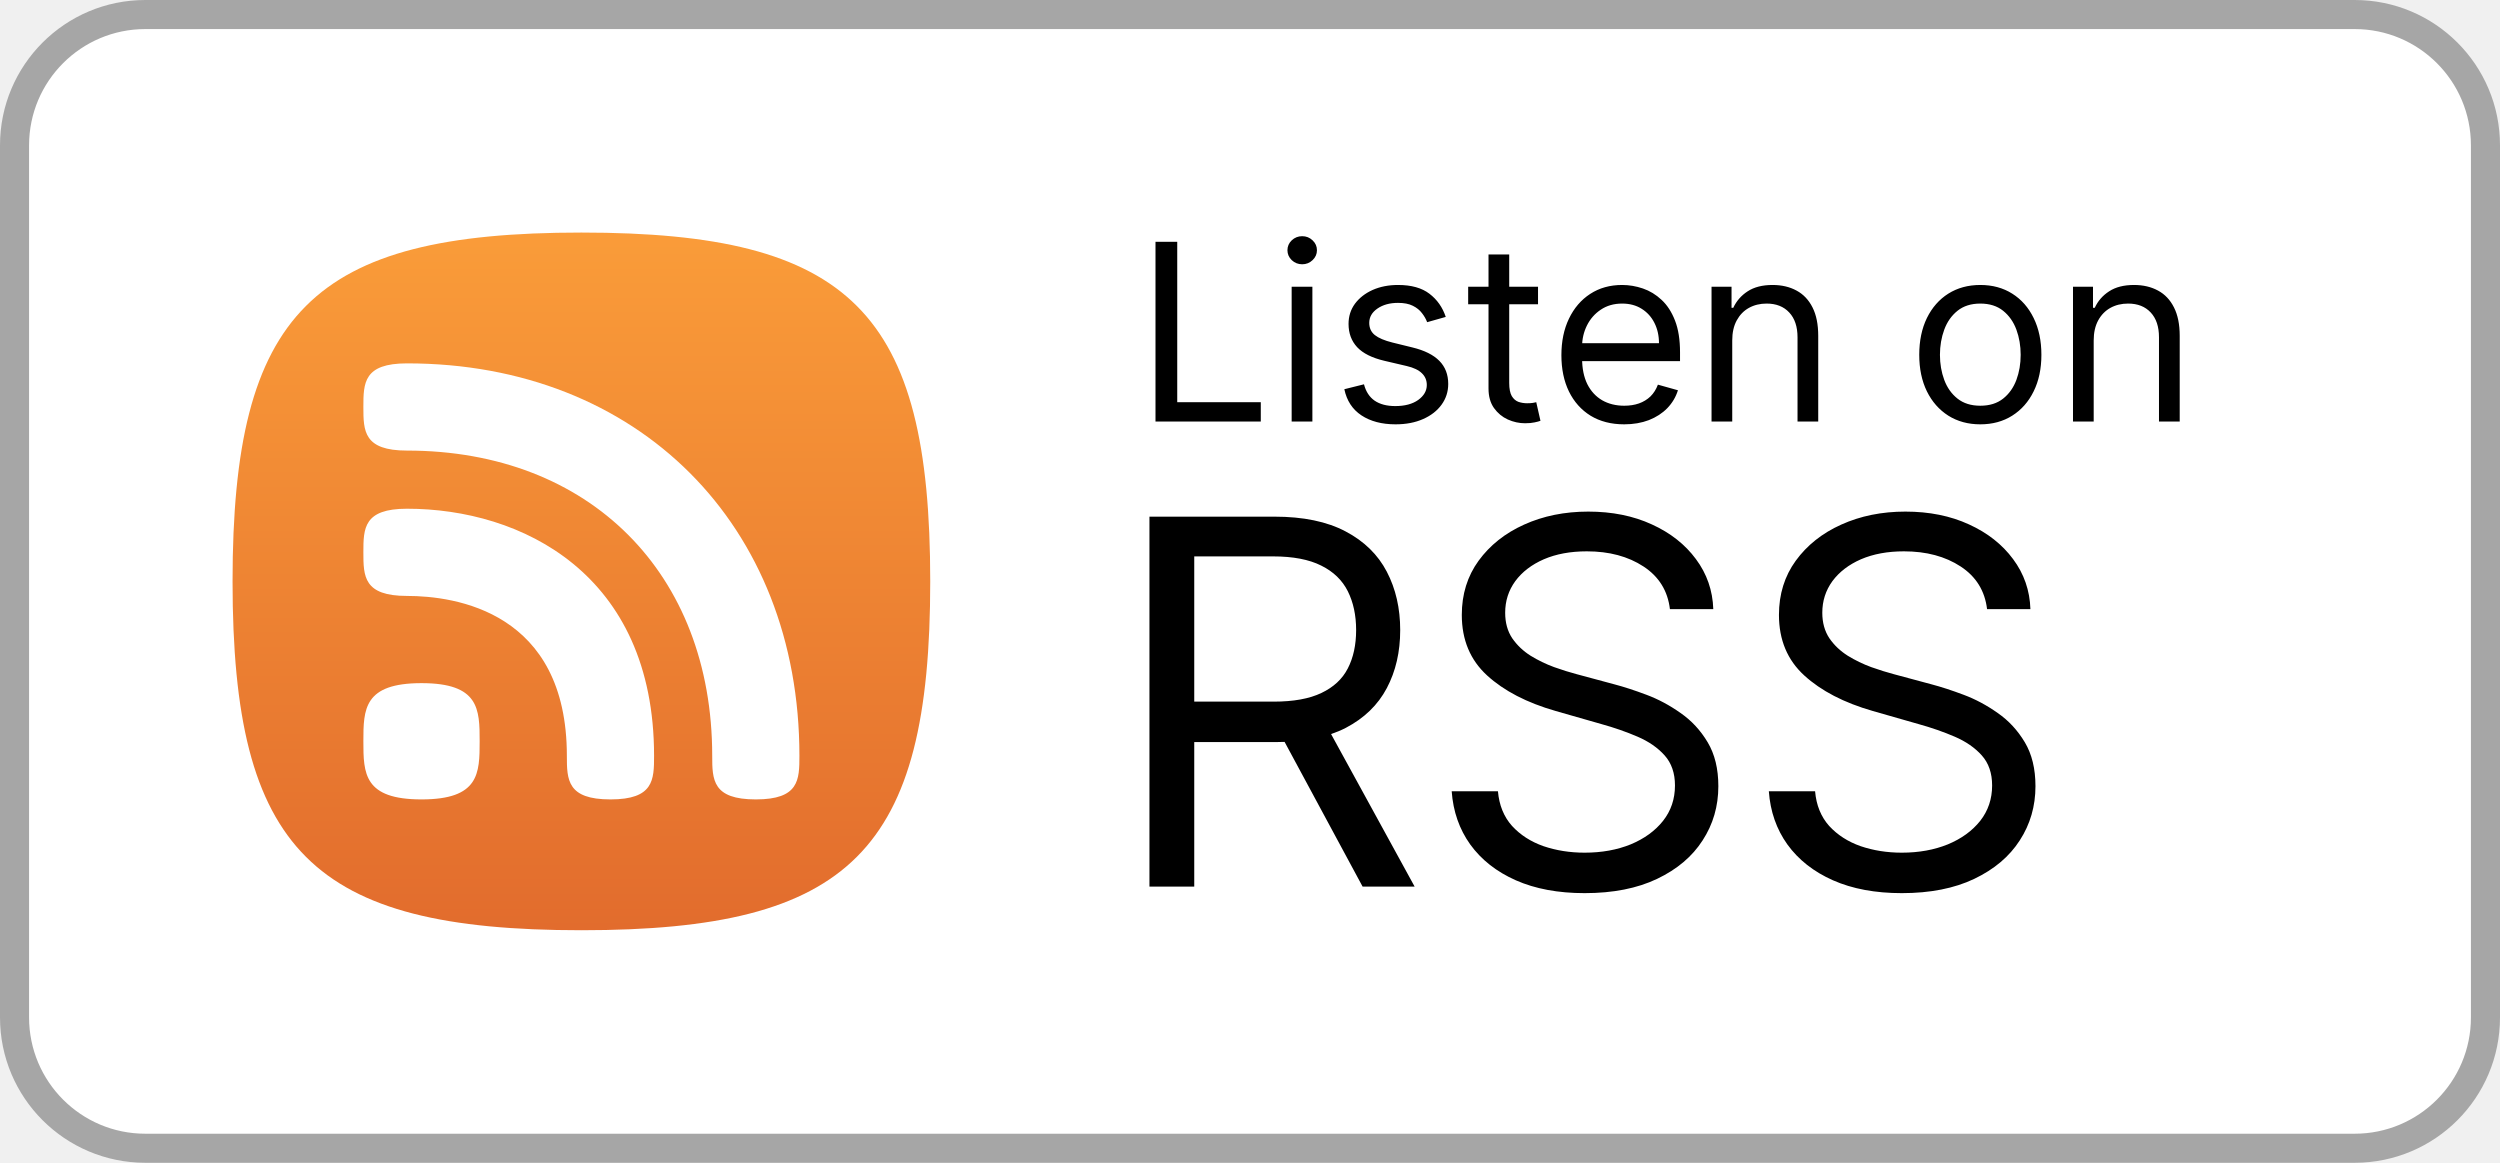
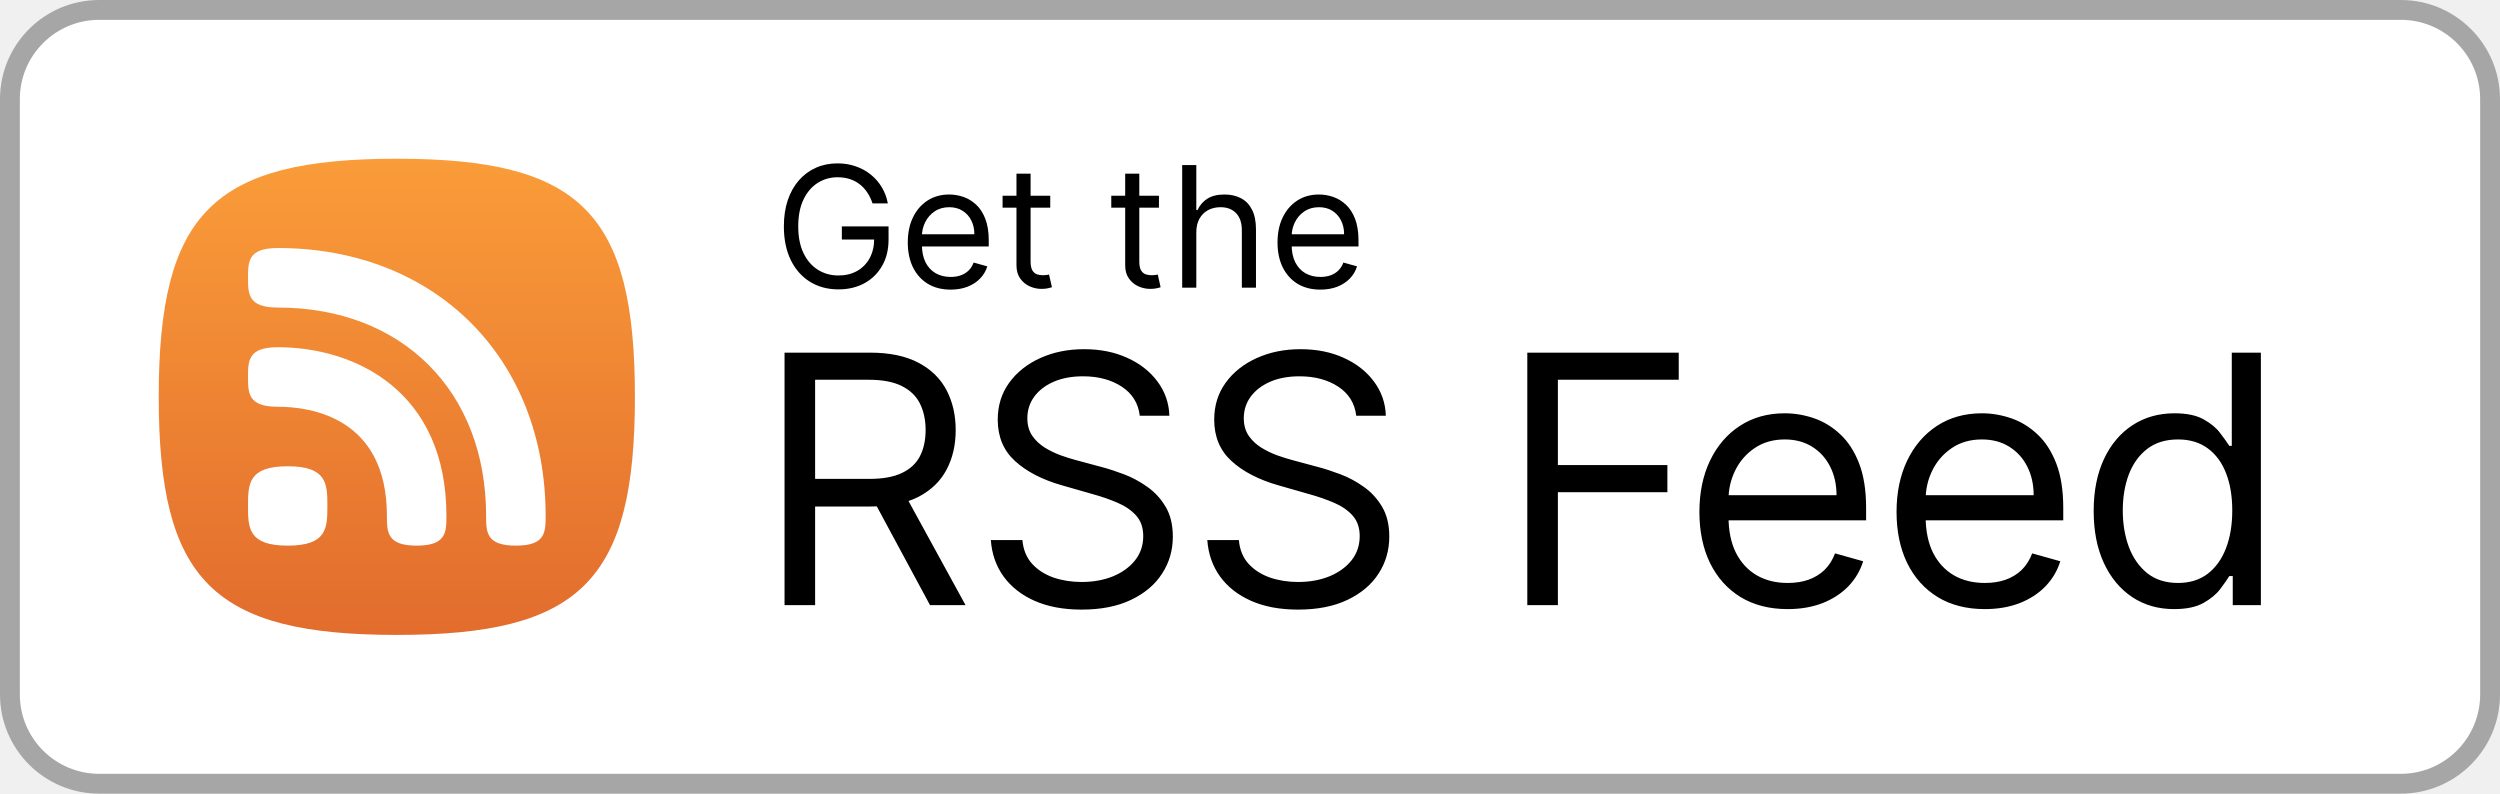
- <svg xmlns="http://www.w3.org/2000/svg" width="86" height="40" viewBox="0 0 86 40" fill="none">
-   <rect x="0.5" y="0.5" width="85" height="39" rx="4.5" fill="white" />
+ <svg xmlns="http://www.w3.org/2000/svg" width="126" height="40" viewBox="0 0 126 40" fill="none">
+   <rect x="0.5" y="0.5" width="125" height="39" rx="4.5" fill="white" />
  <path fill-rule="evenodd" clip-rule="evenodd" d="M10.525 29.475C8.683 27.634 8 24.634 8 20C8 15.366 8.683 12.366 10.525 10.525C12.366 8.683 15.366 8 20 8C24.634 8 27.634 8.683 29.475 10.525C31.317 12.366 32 15.366 32 20C32 24.634 31.317 27.634 29.475 29.475C27.634 31.317 24.634 32 20 32C15.366 32 12.366 31.317 10.525 29.475Z" fill="url(#paint0_linear_115_1972)" />
  <path fill-rule="evenodd" clip-rule="evenodd" d="M14 12.5C12.511 12.5 12.5 13.171 12.5 14C12.5 14.828 12.511 15.5 14 15.5C20.28 15.5 24.5 19.72 24.5 26C24.5 26.828 24.512 27.5 26 27.5C27.488 27.5 27.5 26.828 27.5 26C27.5 18.052 21.949 12.5 14 12.5ZM12.5 25.5C12.5 24.395 12.515 23.5 14.5 23.5C16.485 23.5 16.5 24.395 16.5 25.5C16.5 26.605 16.485 27.5 14.5 27.5C12.515 27.5 12.5 26.605 12.5 25.5ZM12.5 19C12.5 18.172 12.511 17.5 14 17.5C17.921 17.5 22.5 19.726 22.5 26C22.5 26.828 22.488 27.5 21 27.5C19.512 27.5 19.5 26.828 19.5 26C19.5 21.036 15.654 20.5 14 20.5C12.511 20.5 12.5 19.828 12.5 19Z" fill="white" />
-   <path d="M39.749 14.5V8.318H40.497V13.836H43.371V14.5H39.749ZM44.433 14.5V9.864H45.146V14.5H44.433ZM44.795 9.091C44.657 9.091 44.537 9.044 44.436 8.949C44.338 8.854 44.288 8.741 44.288 8.608C44.288 8.475 44.338 8.361 44.436 8.267C44.537 8.172 44.657 8.125 44.795 8.125C44.934 8.125 45.053 8.172 45.152 8.267C45.252 8.361 45.303 8.475 45.303 8.608C45.303 8.741 45.252 8.854 45.152 8.949C45.053 9.044 44.934 9.091 44.795 9.091ZM49.734 10.902L49.094 11.083C49.054 10.976 48.995 10.873 48.916 10.772C48.84 10.67 48.735 10.585 48.602 10.519C48.47 10.452 48.3 10.419 48.092 10.419C47.809 10.419 47.572 10.484 47.383 10.615C47.196 10.744 47.102 10.908 47.102 11.107C47.102 11.284 47.167 11.424 47.295 11.527C47.424 11.629 47.626 11.715 47.899 11.783L48.587 11.952C49.002 12.053 49.311 12.207 49.514 12.414C49.717 12.62 49.819 12.884 49.819 13.208C49.819 13.474 49.742 13.711 49.59 13.921C49.439 14.13 49.227 14.295 48.956 14.415C48.684 14.536 48.368 14.597 48.008 14.597C47.535 14.597 47.144 14.494 46.834 14.289C46.524 14.084 46.328 13.784 46.245 13.389L46.921 13.22C46.986 13.47 47.107 13.657 47.286 13.782C47.468 13.906 47.704 13.969 47.996 13.969C48.328 13.969 48.591 13.898 48.787 13.758C48.984 13.615 49.082 13.444 49.082 13.244C49.082 13.083 49.026 12.948 48.913 12.84C48.801 12.729 48.628 12.647 48.394 12.592L47.621 12.411C47.197 12.311 46.885 12.155 46.686 11.943C46.489 11.73 46.39 11.463 46.39 11.143C46.39 10.882 46.463 10.65 46.61 10.449C46.759 10.248 46.962 10.09 47.217 9.975C47.475 9.861 47.766 9.803 48.092 9.803C48.551 9.803 48.911 9.904 49.173 10.105C49.437 10.306 49.624 10.572 49.734 10.902ZM52.908 9.864V10.467H50.505V9.864H52.908ZM51.205 8.753H51.917V13.172C51.917 13.373 51.947 13.524 52.005 13.625C52.065 13.723 52.142 13.79 52.234 13.824C52.329 13.856 52.429 13.872 52.533 13.872C52.612 13.872 52.676 13.868 52.727 13.86C52.777 13.85 52.817 13.842 52.847 13.836L52.992 14.476C52.944 14.494 52.876 14.512 52.79 14.53C52.703 14.55 52.594 14.56 52.461 14.56C52.26 14.56 52.062 14.517 51.869 14.431C51.678 14.344 51.519 14.212 51.392 14.035C51.267 13.858 51.205 13.635 51.205 13.365V8.753ZM55.873 14.597C55.426 14.597 55.041 14.498 54.717 14.301C54.395 14.102 54.147 13.824 53.972 13.468C53.798 13.11 53.712 12.693 53.712 12.218C53.712 11.743 53.798 11.325 53.972 10.962C54.147 10.598 54.39 10.314 54.702 10.111C55.016 9.906 55.382 9.803 55.801 9.803C56.042 9.803 56.281 9.844 56.516 9.924C56.752 10.005 56.966 10.135 57.159 10.316C57.352 10.495 57.506 10.733 57.621 11.029C57.736 11.325 57.793 11.689 57.793 12.121V12.423H54.219V11.807H57.069C57.069 11.546 57.016 11.312 56.912 11.107C56.809 10.902 56.662 10.74 56.471 10.621C56.282 10.502 56.058 10.443 55.801 10.443C55.517 10.443 55.272 10.514 55.064 10.655C54.859 10.793 54.701 10.974 54.59 11.198C54.48 11.421 54.424 11.661 54.424 11.916V12.327C54.424 12.677 54.485 12.974 54.605 13.217C54.728 13.459 54.898 13.643 55.116 13.77C55.333 13.894 55.586 13.957 55.873 13.957C56.06 13.957 56.229 13.931 56.38 13.878C56.533 13.824 56.665 13.743 56.776 13.637C56.886 13.528 56.972 13.393 57.032 13.232L57.721 13.425C57.648 13.659 57.526 13.864 57.355 14.041C57.184 14.216 56.973 14.353 56.721 14.452C56.47 14.548 56.187 14.597 55.873 14.597ZM59.589 11.711V14.5H58.877V9.864H59.565V10.588H59.625C59.734 10.353 59.899 10.164 60.12 10.021C60.342 9.876 60.627 9.803 60.977 9.803C61.291 9.803 61.566 9.868 61.801 9.996C62.037 10.123 62.22 10.316 62.351 10.576C62.482 10.834 62.547 11.16 62.547 11.554V14.5H61.835V11.602C61.835 11.238 61.74 10.954 61.551 10.751C61.362 10.546 61.102 10.443 60.772 10.443C60.545 10.443 60.342 10.492 60.163 10.591C59.985 10.69 59.846 10.834 59.743 11.023C59.64 11.212 59.589 11.441 59.589 11.711ZM68.123 14.597C67.704 14.597 67.337 14.497 67.021 14.298C66.707 14.098 66.462 13.82 66.285 13.462C66.11 13.104 66.022 12.685 66.022 12.206C66.022 11.723 66.11 11.301 66.285 10.941C66.462 10.581 66.707 10.301 67.021 10.102C67.337 9.903 67.704 9.803 68.123 9.803C68.541 9.803 68.908 9.903 69.222 10.102C69.538 10.301 69.783 10.581 69.958 10.941C70.135 11.301 70.224 11.723 70.224 12.206C70.224 12.685 70.135 13.104 69.958 13.462C69.783 13.82 69.538 14.098 69.222 14.298C68.908 14.497 68.541 14.597 68.123 14.597ZM68.123 13.957C68.441 13.957 68.703 13.875 68.908 13.712C69.113 13.549 69.265 13.335 69.364 13.069C69.462 12.804 69.511 12.516 69.511 12.206C69.511 11.896 69.462 11.607 69.364 11.34C69.265 11.072 69.113 10.856 68.908 10.691C68.703 10.526 68.441 10.443 68.123 10.443C67.805 10.443 67.543 10.526 67.338 10.691C67.133 10.856 66.981 11.072 66.882 11.34C66.784 11.607 66.734 11.896 66.734 12.206C66.734 12.516 66.784 12.804 66.882 13.069C66.981 13.335 67.133 13.549 67.338 13.712C67.543 13.875 67.805 13.957 68.123 13.957ZM72.023 11.711V14.5H71.311V9.864H71.999V10.588H72.06C72.168 10.353 72.333 10.164 72.555 10.021C72.776 9.876 73.062 9.803 73.412 9.803C73.726 9.803 74.001 9.868 74.236 9.996C74.472 10.123 74.655 10.316 74.785 10.576C74.916 10.834 74.982 11.16 74.982 11.554V14.5H74.269V11.602C74.269 11.238 74.175 10.954 73.986 10.751C73.796 10.546 73.537 10.443 73.207 10.443C72.979 10.443 72.776 10.492 72.597 10.591C72.42 10.69 72.28 10.834 72.177 11.023C72.075 11.212 72.023 11.441 72.023 11.711Z" fill="black" />
-   <path d="M39.541 30.5V17.773H43.842C44.836 17.773 45.652 17.943 46.29 18.282C46.928 18.618 47.401 19.08 47.707 19.668C48.014 20.256 48.167 20.925 48.167 21.675C48.167 22.425 48.014 23.09 47.707 23.67C47.401 24.25 46.93 24.706 46.296 25.038C45.663 25.365 44.852 25.528 43.867 25.528H40.386V24.136H43.817C44.496 24.136 45.043 24.037 45.457 23.838C45.876 23.639 46.178 23.358 46.365 22.993C46.555 22.624 46.651 22.185 46.651 21.675C46.651 21.166 46.555 20.721 46.365 20.339C46.174 19.958 45.87 19.664 45.451 19.457C45.033 19.246 44.48 19.14 43.792 19.14H41.082V30.5H39.541ZM45.532 24.783L48.664 30.5H46.874L43.792 24.783H45.532ZM57.445 20.954C57.371 20.325 57.068 19.836 56.538 19.488C56.008 19.14 55.357 18.966 54.587 18.966C54.023 18.966 53.53 19.057 53.108 19.239C52.689 19.422 52.362 19.672 52.126 19.991C51.894 20.31 51.778 20.673 51.778 21.079C51.778 21.419 51.858 21.711 52.02 21.955C52.186 22.195 52.397 22.396 52.654 22.558C52.911 22.715 53.18 22.846 53.462 22.949C53.743 23.049 54.002 23.13 54.239 23.192L55.531 23.54C55.863 23.627 56.231 23.747 56.637 23.9C57.047 24.053 57.439 24.263 57.812 24.528C58.189 24.789 58.5 25.125 58.744 25.535C58.989 25.945 59.111 26.448 59.111 27.045C59.111 27.733 58.931 28.354 58.57 28.909C58.214 29.464 57.692 29.905 57.004 30.233C56.32 30.56 55.49 30.724 54.512 30.724C53.601 30.724 52.811 30.577 52.144 30.282C51.481 29.988 50.959 29.578 50.578 29.052C50.201 28.526 49.988 27.915 49.938 27.219H51.529C51.571 27.699 51.732 28.097 52.014 28.412C52.3 28.723 52.66 28.955 53.095 29.108C53.534 29.257 54.007 29.332 54.512 29.332C55.1 29.332 55.629 29.236 56.097 29.046C56.565 28.851 56.936 28.582 57.209 28.238C57.483 27.89 57.619 27.484 57.619 27.02C57.619 26.597 57.501 26.253 57.265 25.988C57.029 25.723 56.718 25.508 56.333 25.342C55.948 25.176 55.531 25.031 55.084 24.907L53.518 24.459C52.523 24.174 51.736 23.766 51.156 23.235C50.576 22.705 50.286 22.011 50.286 21.153C50.286 20.441 50.479 19.819 50.864 19.289C51.254 18.755 51.776 18.34 52.43 18.046C53.089 17.748 53.824 17.599 54.636 17.599C55.457 17.599 56.186 17.746 56.824 18.04C57.462 18.33 57.967 18.728 58.34 19.233C58.717 19.739 58.916 20.312 58.937 20.954H57.445ZM68.355 20.954C68.28 20.325 67.978 19.836 67.448 19.488C66.917 19.14 66.267 18.966 65.496 18.966C64.933 18.966 64.44 19.057 64.017 19.239C63.599 19.422 63.272 19.672 63.035 19.991C62.803 20.31 62.687 20.673 62.687 21.079C62.687 21.419 62.768 21.711 62.93 21.955C63.095 22.195 63.307 22.396 63.564 22.558C63.82 22.715 64.09 22.846 64.371 22.949C64.653 23.049 64.912 23.13 65.148 23.192L66.441 23.54C66.772 23.627 67.141 23.747 67.547 23.9C67.957 24.053 68.349 24.263 68.722 24.528C69.099 24.789 69.409 25.125 69.654 25.535C69.898 25.945 70.02 26.448 70.02 27.045C70.02 27.733 69.84 28.354 69.48 28.909C69.124 29.464 68.601 29.905 67.914 30.233C67.23 30.56 66.399 30.724 65.422 30.724C64.51 30.724 63.721 30.577 63.054 30.282C62.391 29.988 61.869 29.578 61.488 29.052C61.111 28.526 60.898 27.915 60.848 27.219H62.439C62.48 27.699 62.642 28.097 62.923 28.412C63.209 28.723 63.57 28.955 64.005 29.108C64.444 29.257 64.916 29.332 65.422 29.332C66.01 29.332 66.538 29.236 67.006 29.046C67.475 28.851 67.845 28.582 68.119 28.238C68.392 27.89 68.529 27.484 68.529 27.02C68.529 26.597 68.411 26.253 68.175 25.988C67.939 25.723 67.628 25.508 67.243 25.342C66.857 25.176 66.441 25.031 65.993 24.907L64.427 24.459C63.433 24.174 62.646 23.766 62.066 23.235C61.486 22.705 61.196 22.011 61.196 21.153C61.196 20.441 61.389 19.819 61.774 19.289C62.163 18.755 62.685 18.34 63.34 18.046C63.999 17.748 64.734 17.599 65.546 17.599C66.366 17.599 67.096 17.746 67.734 18.04C68.371 18.33 68.877 18.728 69.25 19.233C69.627 19.739 69.826 20.312 69.846 20.954H68.355Z" fill="black" />
-   <rect x="0.5" y="0.5" width="85" height="39" rx="4.5" stroke="#A6A6A6" />
+   <path d="M43.974 10.25C43.908 10.047 43.821 9.865 43.712 9.704C43.605 9.541 43.477 9.402 43.328 9.287C43.182 9.172 43.015 9.085 42.827 9.024C42.64 8.964 42.435 8.934 42.212 8.934C41.845 8.934 41.512 9.029 41.212 9.218C40.913 9.407 40.674 9.686 40.497 10.054C40.32 10.422 40.231 10.874 40.231 11.409C40.231 11.944 40.321 12.396 40.5 12.764C40.679 13.133 40.922 13.411 41.228 13.601C41.533 13.79 41.878 13.884 42.26 13.884C42.614 13.884 42.926 13.809 43.196 13.658C43.467 13.505 43.679 13.29 43.83 13.012C43.983 12.732 44.059 12.403 44.059 12.025L44.288 12.073H42.429V11.409H44.783V12.073C44.783 12.582 44.675 13.025 44.457 13.401C44.242 13.778 43.944 14.069 43.564 14.277C43.186 14.482 42.751 14.585 42.26 14.585C41.713 14.585 41.232 14.456 40.817 14.198C40.405 13.941 40.083 13.574 39.851 13.099C39.622 12.624 39.507 12.061 39.507 11.409C39.507 10.92 39.572 10.48 39.703 10.09C39.836 9.698 40.023 9.364 40.265 9.088C40.506 8.812 40.792 8.601 41.122 8.454C41.452 8.307 41.815 8.234 42.212 8.234C42.538 8.234 42.842 8.283 43.123 8.382C43.407 8.478 43.66 8.616 43.881 8.795C44.104 8.972 44.29 9.184 44.439 9.432C44.588 9.678 44.691 9.95 44.747 10.25H43.974ZM47.913 14.597C47.466 14.597 47.081 14.498 46.757 14.301C46.435 14.102 46.186 13.824 46.011 13.468C45.838 13.11 45.752 12.693 45.752 12.218C45.752 11.743 45.838 11.325 46.011 10.962C46.186 10.598 46.43 10.314 46.742 10.111C47.056 9.906 47.422 9.803 47.84 9.803C48.082 9.803 48.32 9.844 48.556 9.924C48.791 10.005 49.005 10.135 49.199 10.316C49.392 10.495 49.546 10.733 49.66 11.029C49.775 11.325 49.833 11.689 49.833 12.121V12.423H46.259V11.807H49.108C49.108 11.546 49.056 11.312 48.951 11.107C48.849 10.902 48.702 10.74 48.51 10.621C48.321 10.502 48.098 10.443 47.84 10.443C47.557 10.443 47.311 10.514 47.104 10.655C46.899 10.793 46.741 10.974 46.63 11.198C46.519 11.421 46.464 11.661 46.464 11.916V12.327C46.464 12.677 46.524 12.974 46.645 13.217C46.768 13.459 46.938 13.643 47.155 13.77C47.373 13.894 47.625 13.957 47.913 13.957C48.1 13.957 48.269 13.931 48.42 13.878C48.573 13.824 48.705 13.743 48.815 13.637C48.926 13.528 49.011 13.393 49.072 13.232L49.76 13.425C49.688 13.659 49.566 13.864 49.395 14.041C49.224 14.216 49.013 14.353 48.761 14.452C48.509 14.548 48.227 14.597 47.913 14.597ZM52.932 9.864V10.467H50.53V9.864H52.932ZM51.23 8.753H51.942V13.172C51.942 13.373 51.972 13.524 52.03 13.625C52.09 13.723 52.167 13.79 52.259 13.824C52.354 13.856 52.454 13.872 52.558 13.872C52.637 13.872 52.701 13.868 52.751 13.86C52.802 13.85 52.842 13.842 52.872 13.836L53.017 14.476C52.969 14.494 52.901 14.512 52.815 14.53C52.728 14.55 52.619 14.56 52.486 14.56C52.285 14.56 52.087 14.517 51.894 14.431C51.703 14.344 51.544 14.212 51.417 14.035C51.292 13.858 51.23 13.635 51.23 13.365V8.753ZM58.411 9.864V10.467H56.008V9.864H58.411ZM56.709 8.753H57.421V13.172C57.421 13.373 57.45 13.524 57.508 13.625C57.569 13.723 57.645 13.79 57.738 13.824C57.833 13.856 57.932 13.872 58.037 13.872C58.115 13.872 58.18 13.868 58.23 13.86C58.28 13.85 58.32 13.842 58.351 13.836L58.495 14.476C58.447 14.494 58.38 14.512 58.293 14.53C58.207 14.55 58.097 14.56 57.964 14.56C57.763 14.56 57.566 14.517 57.373 14.431C57.181 14.344 57.023 14.212 56.896 14.035C56.771 13.858 56.709 13.635 56.709 13.365V8.753ZM60.294 11.711V14.5H59.582V8.318H60.294V10.588H60.355C60.464 10.349 60.627 10.158 60.844 10.018C61.063 9.875 61.355 9.803 61.719 9.803C62.035 9.803 62.312 9.867 62.549 9.993C62.787 10.118 62.971 10.31 63.102 10.57C63.234 10.828 63.301 11.155 63.301 11.554V14.5H62.589V11.602C62.589 11.234 62.493 10.949 62.302 10.748C62.113 10.545 61.85 10.443 61.514 10.443C61.281 10.443 61.071 10.492 60.886 10.591C60.703 10.69 60.558 10.834 60.452 11.023C60.347 11.212 60.294 11.441 60.294 11.711ZM66.548 14.597C66.101 14.597 65.716 14.498 65.392 14.301C65.07 14.102 64.822 13.824 64.646 13.468C64.473 13.11 64.387 12.693 64.387 12.218C64.387 11.743 64.473 11.325 64.646 10.962C64.822 10.598 65.065 10.314 65.377 10.111C65.691 9.906 66.057 9.803 66.476 9.803C66.717 9.803 66.956 9.844 67.191 9.924C67.426 10.005 67.641 10.135 67.834 10.316C68.027 10.495 68.181 10.733 68.296 11.029C68.41 11.325 68.468 11.689 68.468 12.121V12.423H64.894V11.807H67.743C67.743 11.546 67.691 11.312 67.586 11.107C67.484 10.902 67.337 10.74 67.146 10.621C66.957 10.502 66.733 10.443 66.476 10.443C66.192 10.443 65.946 10.514 65.739 10.655C65.534 10.793 65.376 10.974 65.265 11.198C65.154 11.421 65.099 11.661 65.099 11.916V12.327C65.099 12.677 65.159 12.974 65.28 13.217C65.403 13.459 65.573 13.643 65.79 13.77C66.008 13.894 66.26 13.957 66.548 13.957C66.735 13.957 66.904 13.931 67.055 13.878C67.208 13.824 67.34 13.743 67.451 13.637C67.561 13.528 67.647 13.393 67.707 13.232L68.395 13.425C68.323 13.659 68.201 13.864 68.03 14.041C67.859 14.216 67.648 14.353 67.396 14.452C67.145 14.548 66.862 14.597 66.548 14.597Z" fill="black" />
+   <path d="M39.541 30.5V17.773H43.842C44.836 17.773 45.652 17.943 46.29 18.282C46.928 18.618 47.401 19.08 47.707 19.668C48.014 20.256 48.167 20.925 48.167 21.675C48.167 22.425 48.014 23.09 47.707 23.67C47.401 24.25 46.93 24.706 46.296 25.038C45.663 25.365 44.852 25.528 43.867 25.528H40.386V24.136H43.817C44.496 24.136 45.043 24.037 45.457 23.838C45.876 23.639 46.178 23.358 46.365 22.993C46.555 22.624 46.651 22.185 46.651 21.675C46.651 21.166 46.555 20.721 46.365 20.339C46.174 19.958 45.87 19.664 45.451 19.457C45.033 19.246 44.48 19.14 43.792 19.14H41.082V30.5H39.541ZM45.532 24.783L48.664 30.5H46.874L43.792 24.783H45.532ZM57.445 20.954C57.371 20.325 57.068 19.836 56.538 19.488C56.008 19.14 55.357 18.966 54.587 18.966C54.023 18.966 53.53 19.057 53.108 19.239C52.689 19.422 52.362 19.672 52.126 19.991C51.894 20.31 51.778 20.673 51.778 21.079C51.778 21.419 51.858 21.711 52.02 21.955C52.186 22.195 52.397 22.396 52.654 22.558C52.911 22.715 53.18 22.846 53.462 22.949C53.743 23.049 54.002 23.13 54.239 23.192L55.531 23.54C55.863 23.627 56.231 23.747 56.637 23.9C57.047 24.053 57.439 24.263 57.812 24.528C58.189 24.789 58.5 25.125 58.744 25.535C58.989 25.945 59.111 26.448 59.111 27.045C59.111 27.733 58.931 28.354 58.57 28.909C58.214 29.464 57.692 29.905 57.004 30.233C56.32 30.56 55.49 30.724 54.512 30.724C53.601 30.724 52.811 30.577 52.144 30.282C51.481 29.988 50.959 29.578 50.578 29.052C50.201 28.526 49.988 27.915 49.938 27.219H51.529C51.571 27.699 51.732 28.097 52.014 28.412C52.3 28.723 52.66 28.955 53.095 29.108C53.534 29.257 54.007 29.332 54.512 29.332C55.1 29.332 55.629 29.236 56.097 29.046C56.565 28.851 56.936 28.582 57.209 28.238C57.483 27.89 57.619 27.484 57.619 27.02C57.619 26.597 57.501 26.253 57.265 25.988C57.029 25.723 56.718 25.508 56.333 25.342C55.948 25.176 55.531 25.031 55.084 24.907L53.518 24.459C52.523 24.174 51.736 23.766 51.156 23.235C50.576 22.705 50.286 22.011 50.286 21.153C50.286 20.441 50.479 19.819 50.864 19.289C51.254 18.755 51.776 18.34 52.43 18.046C53.089 17.748 53.824 17.599 54.636 17.599C55.457 17.599 56.186 17.746 56.824 18.04C57.462 18.33 57.967 18.728 58.34 19.233C58.717 19.739 58.916 20.312 58.937 20.954H57.445ZM68.355 20.954C68.28 20.325 67.978 19.836 67.448 19.488C66.917 19.14 66.267 18.966 65.496 18.966C64.933 18.966 64.44 19.057 64.017 19.239C63.599 19.422 63.272 19.672 63.035 19.991C62.803 20.31 62.687 20.673 62.687 21.079C62.687 21.419 62.768 21.711 62.93 21.955C63.095 22.195 63.307 22.396 63.564 22.558C63.82 22.715 64.09 22.846 64.371 22.949C64.653 23.049 64.912 23.13 65.148 23.192L66.441 23.54C66.772 23.627 67.141 23.747 67.547 23.9C67.957 24.053 68.349 24.263 68.722 24.528C69.099 24.789 69.409 25.125 69.654 25.535C69.898 25.945 70.02 26.448 70.02 27.045C70.02 27.733 69.84 28.354 69.48 28.909C69.124 29.464 68.601 29.905 67.914 30.233C67.23 30.56 66.399 30.724 65.422 30.724C64.51 30.724 63.721 30.577 63.054 30.282C62.391 29.988 61.869 29.578 61.488 29.052C61.111 28.526 60.898 27.915 60.848 27.219H62.439C62.48 27.699 62.642 28.097 62.923 28.412C63.209 28.723 63.57 28.955 64.005 29.108C64.444 29.257 64.916 29.332 65.422 29.332C66.01 29.332 66.538 29.236 67.006 29.046C67.475 28.851 67.845 28.582 68.119 28.238C68.392 27.89 68.529 27.484 68.529 27.02C68.529 26.597 68.411 26.253 68.175 25.988C67.939 25.723 67.628 25.508 67.243 25.342C66.857 25.176 66.441 25.031 65.993 24.907L64.427 24.459C63.433 24.174 62.646 23.766 62.066 23.235C61.486 22.705 61.196 22.011 61.196 21.153C61.196 20.441 61.389 19.819 61.774 19.289C62.163 18.755 62.685 18.34 63.34 18.046C63.999 17.748 64.734 17.599 65.546 17.599C66.366 17.599 67.096 17.746 67.734 18.04C68.371 18.33 68.877 18.728 69.25 19.233C69.627 19.739 69.826 20.312 69.846 20.954H68.355ZM76.976 30.5V17.773H84.608V19.14H78.517V23.44H84.036V24.808H78.517V30.5H76.976ZM90.1 30.699C89.18 30.699 88.387 30.496 87.72 30.09C87.057 29.68 86.545 29.108 86.185 28.375C85.828 27.637 85.65 26.78 85.65 25.802C85.65 24.824 85.828 23.962 86.185 23.217C86.545 22.467 87.046 21.883 87.689 21.464C88.335 21.041 89.089 20.83 89.951 20.83C90.448 20.83 90.939 20.913 91.424 21.079C91.908 21.245 92.35 21.514 92.747 21.887C93.145 22.255 93.462 22.744 93.698 23.353C93.934 23.962 94.052 24.712 94.052 25.603V26.224H86.694V24.957H92.561C92.561 24.418 92.453 23.938 92.238 23.515C92.026 23.092 91.724 22.759 91.33 22.514C90.941 22.27 90.481 22.148 89.951 22.148C89.367 22.148 88.861 22.293 88.434 22.583C88.012 22.869 87.686 23.241 87.459 23.701C87.231 24.161 87.117 24.654 87.117 25.18V26.026C87.117 26.746 87.241 27.358 87.49 27.859C87.743 28.356 88.093 28.735 88.54 28.996C88.987 29.253 89.507 29.381 90.1 29.381C90.485 29.381 90.833 29.328 91.144 29.22C91.459 29.108 91.73 28.942 91.958 28.723C92.186 28.499 92.362 28.221 92.486 27.89L93.903 28.288C93.754 28.768 93.503 29.191 93.151 29.555C92.799 29.916 92.364 30.198 91.846 30.401C91.328 30.599 90.746 30.699 90.1 30.699ZM100.035 30.699C99.116 30.699 98.322 30.496 97.655 30.09C96.992 29.68 96.481 29.108 96.12 28.375C95.764 27.637 95.586 26.78 95.586 25.802C95.586 24.824 95.764 23.962 96.12 23.217C96.481 22.467 96.982 21.883 97.624 21.464C98.27 21.041 99.025 20.83 99.886 20.83C100.383 20.83 100.874 20.913 101.359 21.079C101.844 21.245 102.285 21.514 102.683 21.887C103.08 22.255 103.397 22.744 103.634 23.353C103.87 23.962 103.988 24.712 103.988 25.603V26.224H96.63V24.957H102.496C102.496 24.418 102.389 23.938 102.173 23.515C101.962 23.092 101.659 22.759 101.266 22.514C100.876 22.27 100.417 22.148 99.886 22.148C99.302 22.148 98.797 22.293 98.37 22.583C97.947 22.869 97.622 23.241 97.394 23.701C97.166 24.161 97.052 24.654 97.052 25.18V26.026C97.052 26.746 97.177 27.358 97.425 27.859C97.678 28.356 98.028 28.735 98.475 28.996C98.923 29.253 99.443 29.381 100.035 29.381C100.421 29.381 100.769 29.328 101.079 29.22C101.394 29.108 101.666 28.942 101.894 28.723C102.121 28.499 102.297 28.221 102.422 27.89L103.839 28.288C103.689 28.768 103.439 29.191 103.087 29.555C102.735 29.916 102.3 30.198 101.782 30.401C101.264 30.599 100.682 30.699 100.035 30.699ZM109.573 30.699C108.778 30.699 108.076 30.498 107.466 30.096C106.857 29.69 106.381 29.118 106.037 28.381C105.693 27.639 105.521 26.763 105.521 25.752C105.521 24.75 105.693 23.88 106.037 23.142C106.381 22.405 106.86 21.835 107.473 21.433C108.086 21.031 108.794 20.83 109.598 20.83C110.22 20.83 110.71 20.934 111.071 21.141C111.435 21.344 111.713 21.576 111.904 21.837C112.098 22.094 112.25 22.305 112.357 22.471H112.482V17.773H113.948V30.5H112.531V29.033H112.357C112.25 29.207 112.096 29.427 111.897 29.692C111.699 29.953 111.415 30.187 111.046 30.394C110.677 30.597 110.186 30.699 109.573 30.699ZM109.772 29.381C110.36 29.381 110.858 29.228 111.264 28.922C111.67 28.611 111.978 28.182 112.189 27.635C112.401 27.084 112.506 26.448 112.506 25.727C112.506 25.015 112.403 24.391 112.196 23.857C111.989 23.318 111.682 22.9 111.276 22.601C110.87 22.299 110.369 22.148 109.772 22.148C109.151 22.148 108.633 22.307 108.218 22.626C107.808 22.941 107.5 23.37 107.292 23.913C107.089 24.451 106.988 25.056 106.988 25.727C106.988 26.407 107.092 27.024 107.299 27.579C107.51 28.13 107.821 28.569 108.231 28.897C108.645 29.22 109.159 29.381 109.772 29.381Z" fill="black" />
+   <rect x="0.5" y="0.5" width="125" height="39" rx="4.5" stroke="#A6A6A6" />
  <defs>
    <linearGradient id="paint0_linear_115_1972" x1="8" y1="8" x2="8" y2="32" gradientUnits="userSpaceOnUse">
      <stop stop-color="#FA9C39" />
      <stop offset="1" stop-color="#E26C2D" />
    </linearGradient>
  </defs>
</svg>
